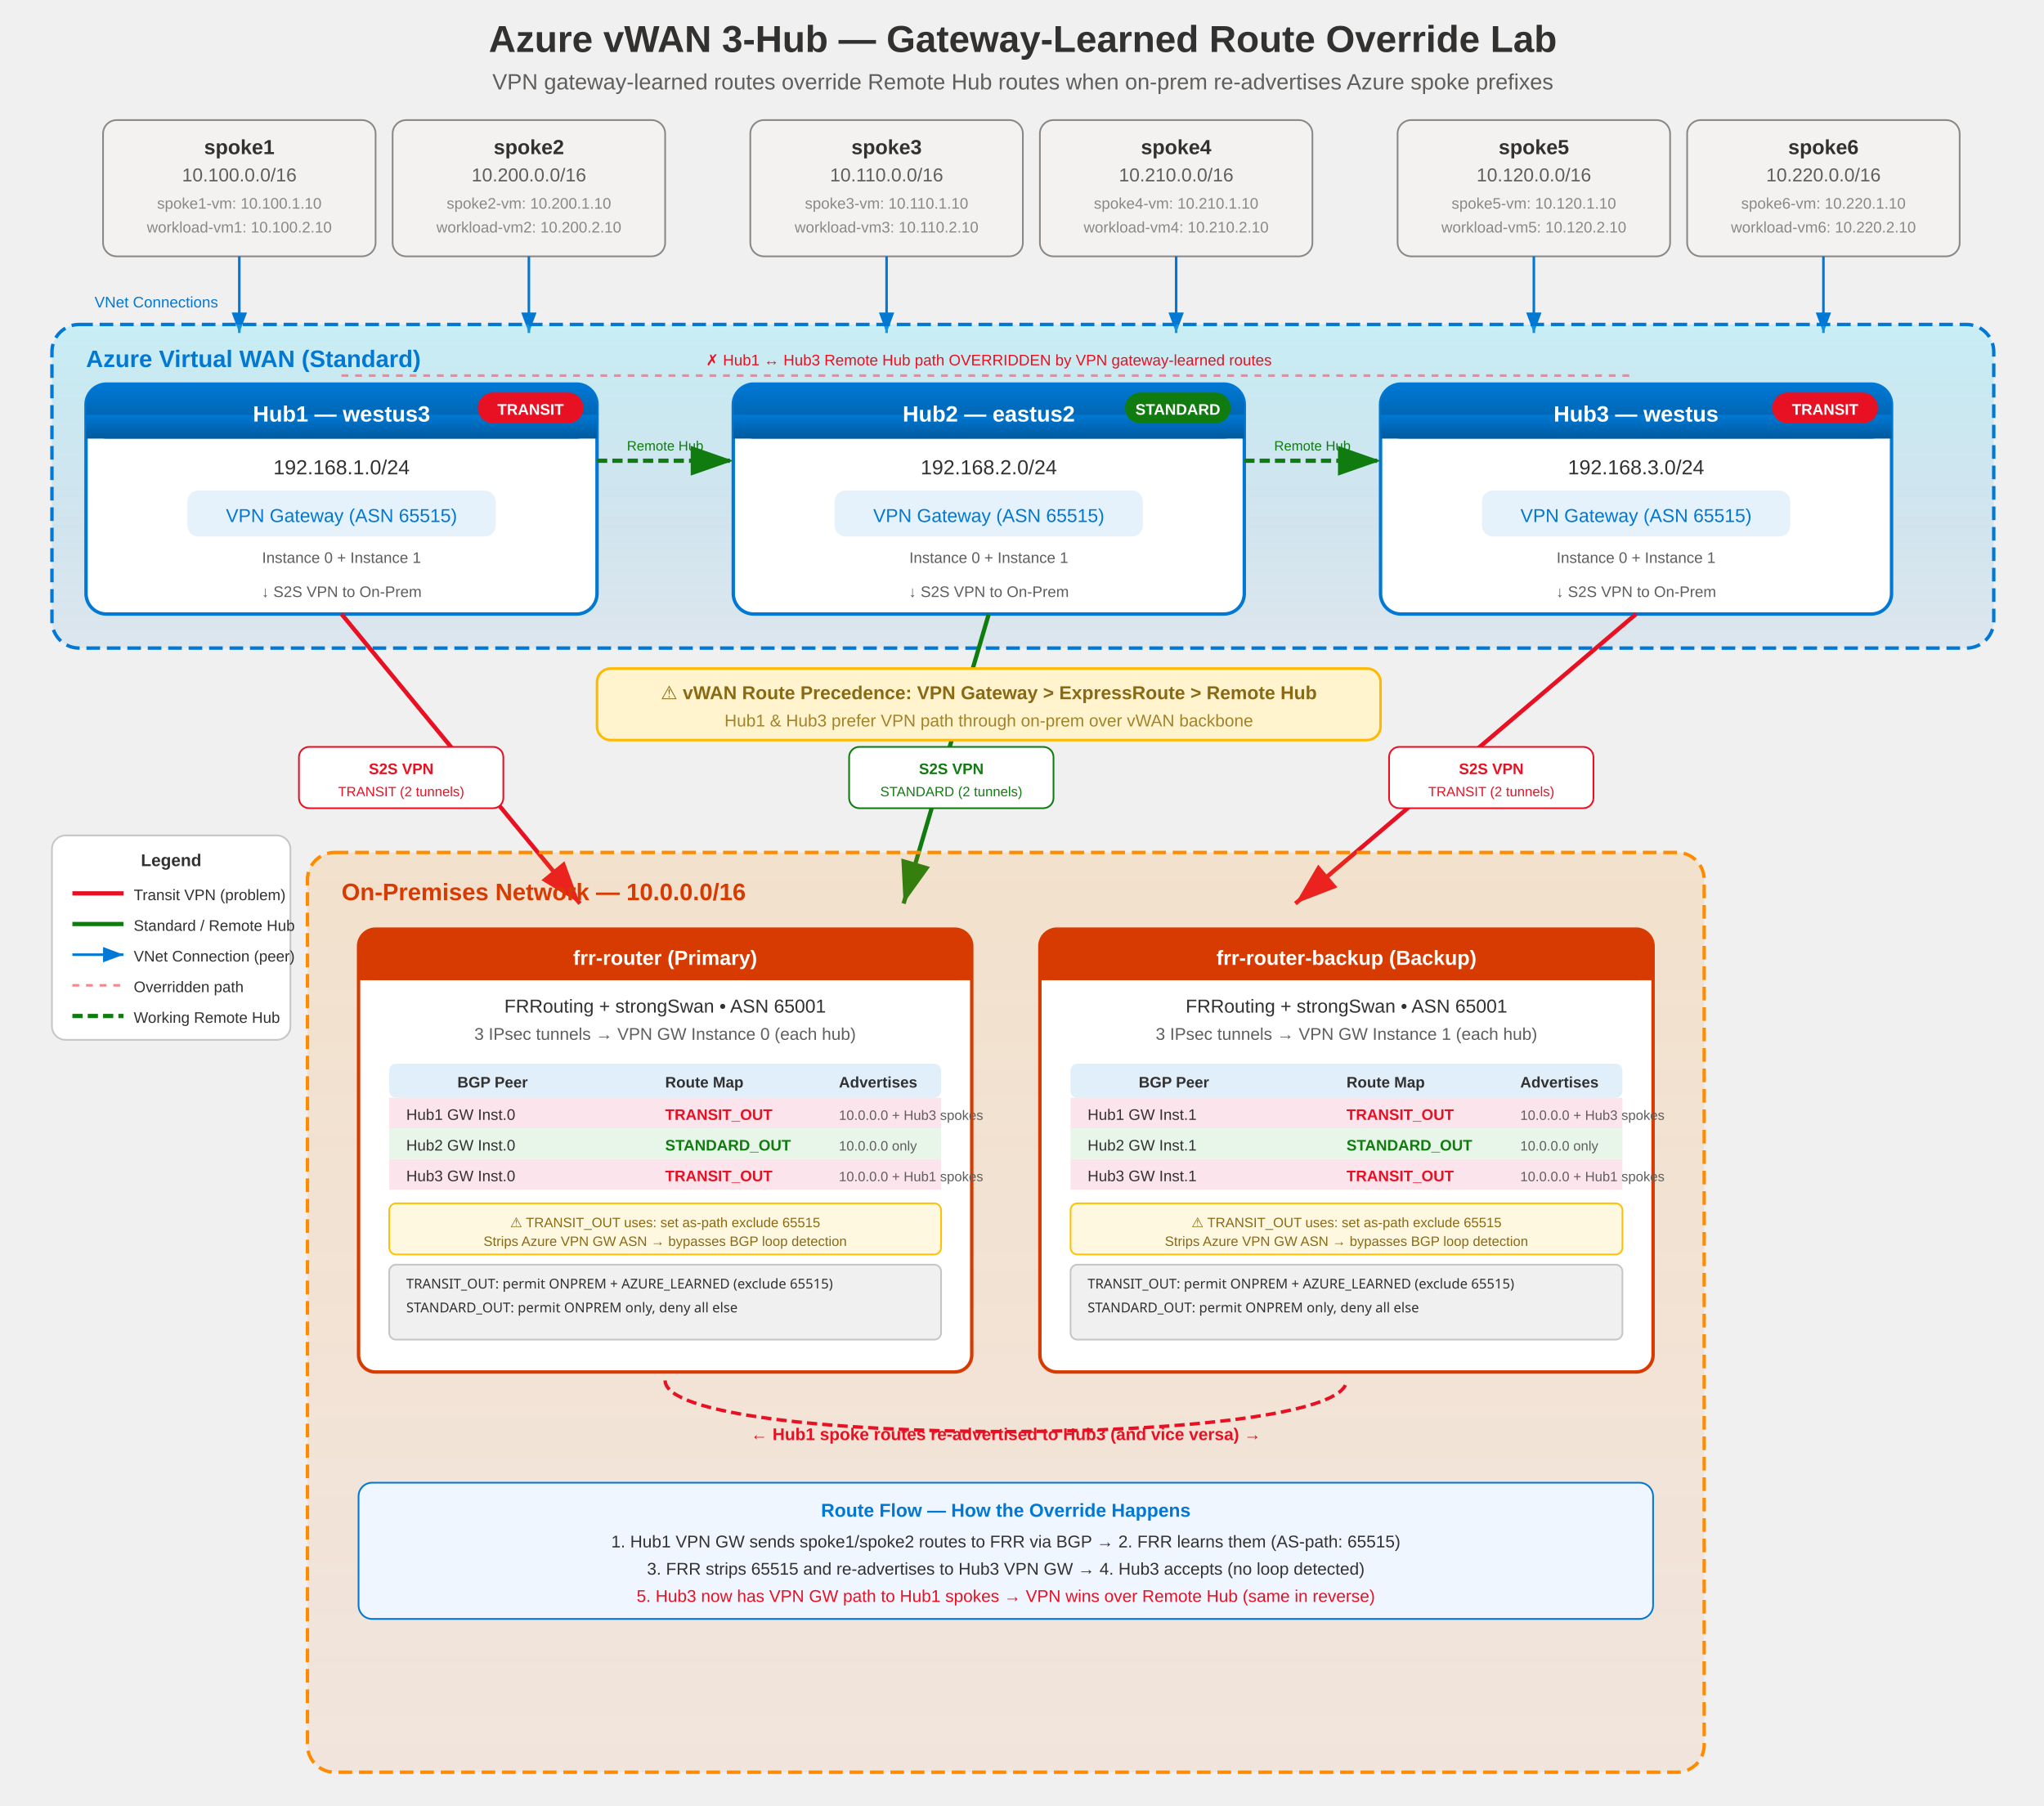
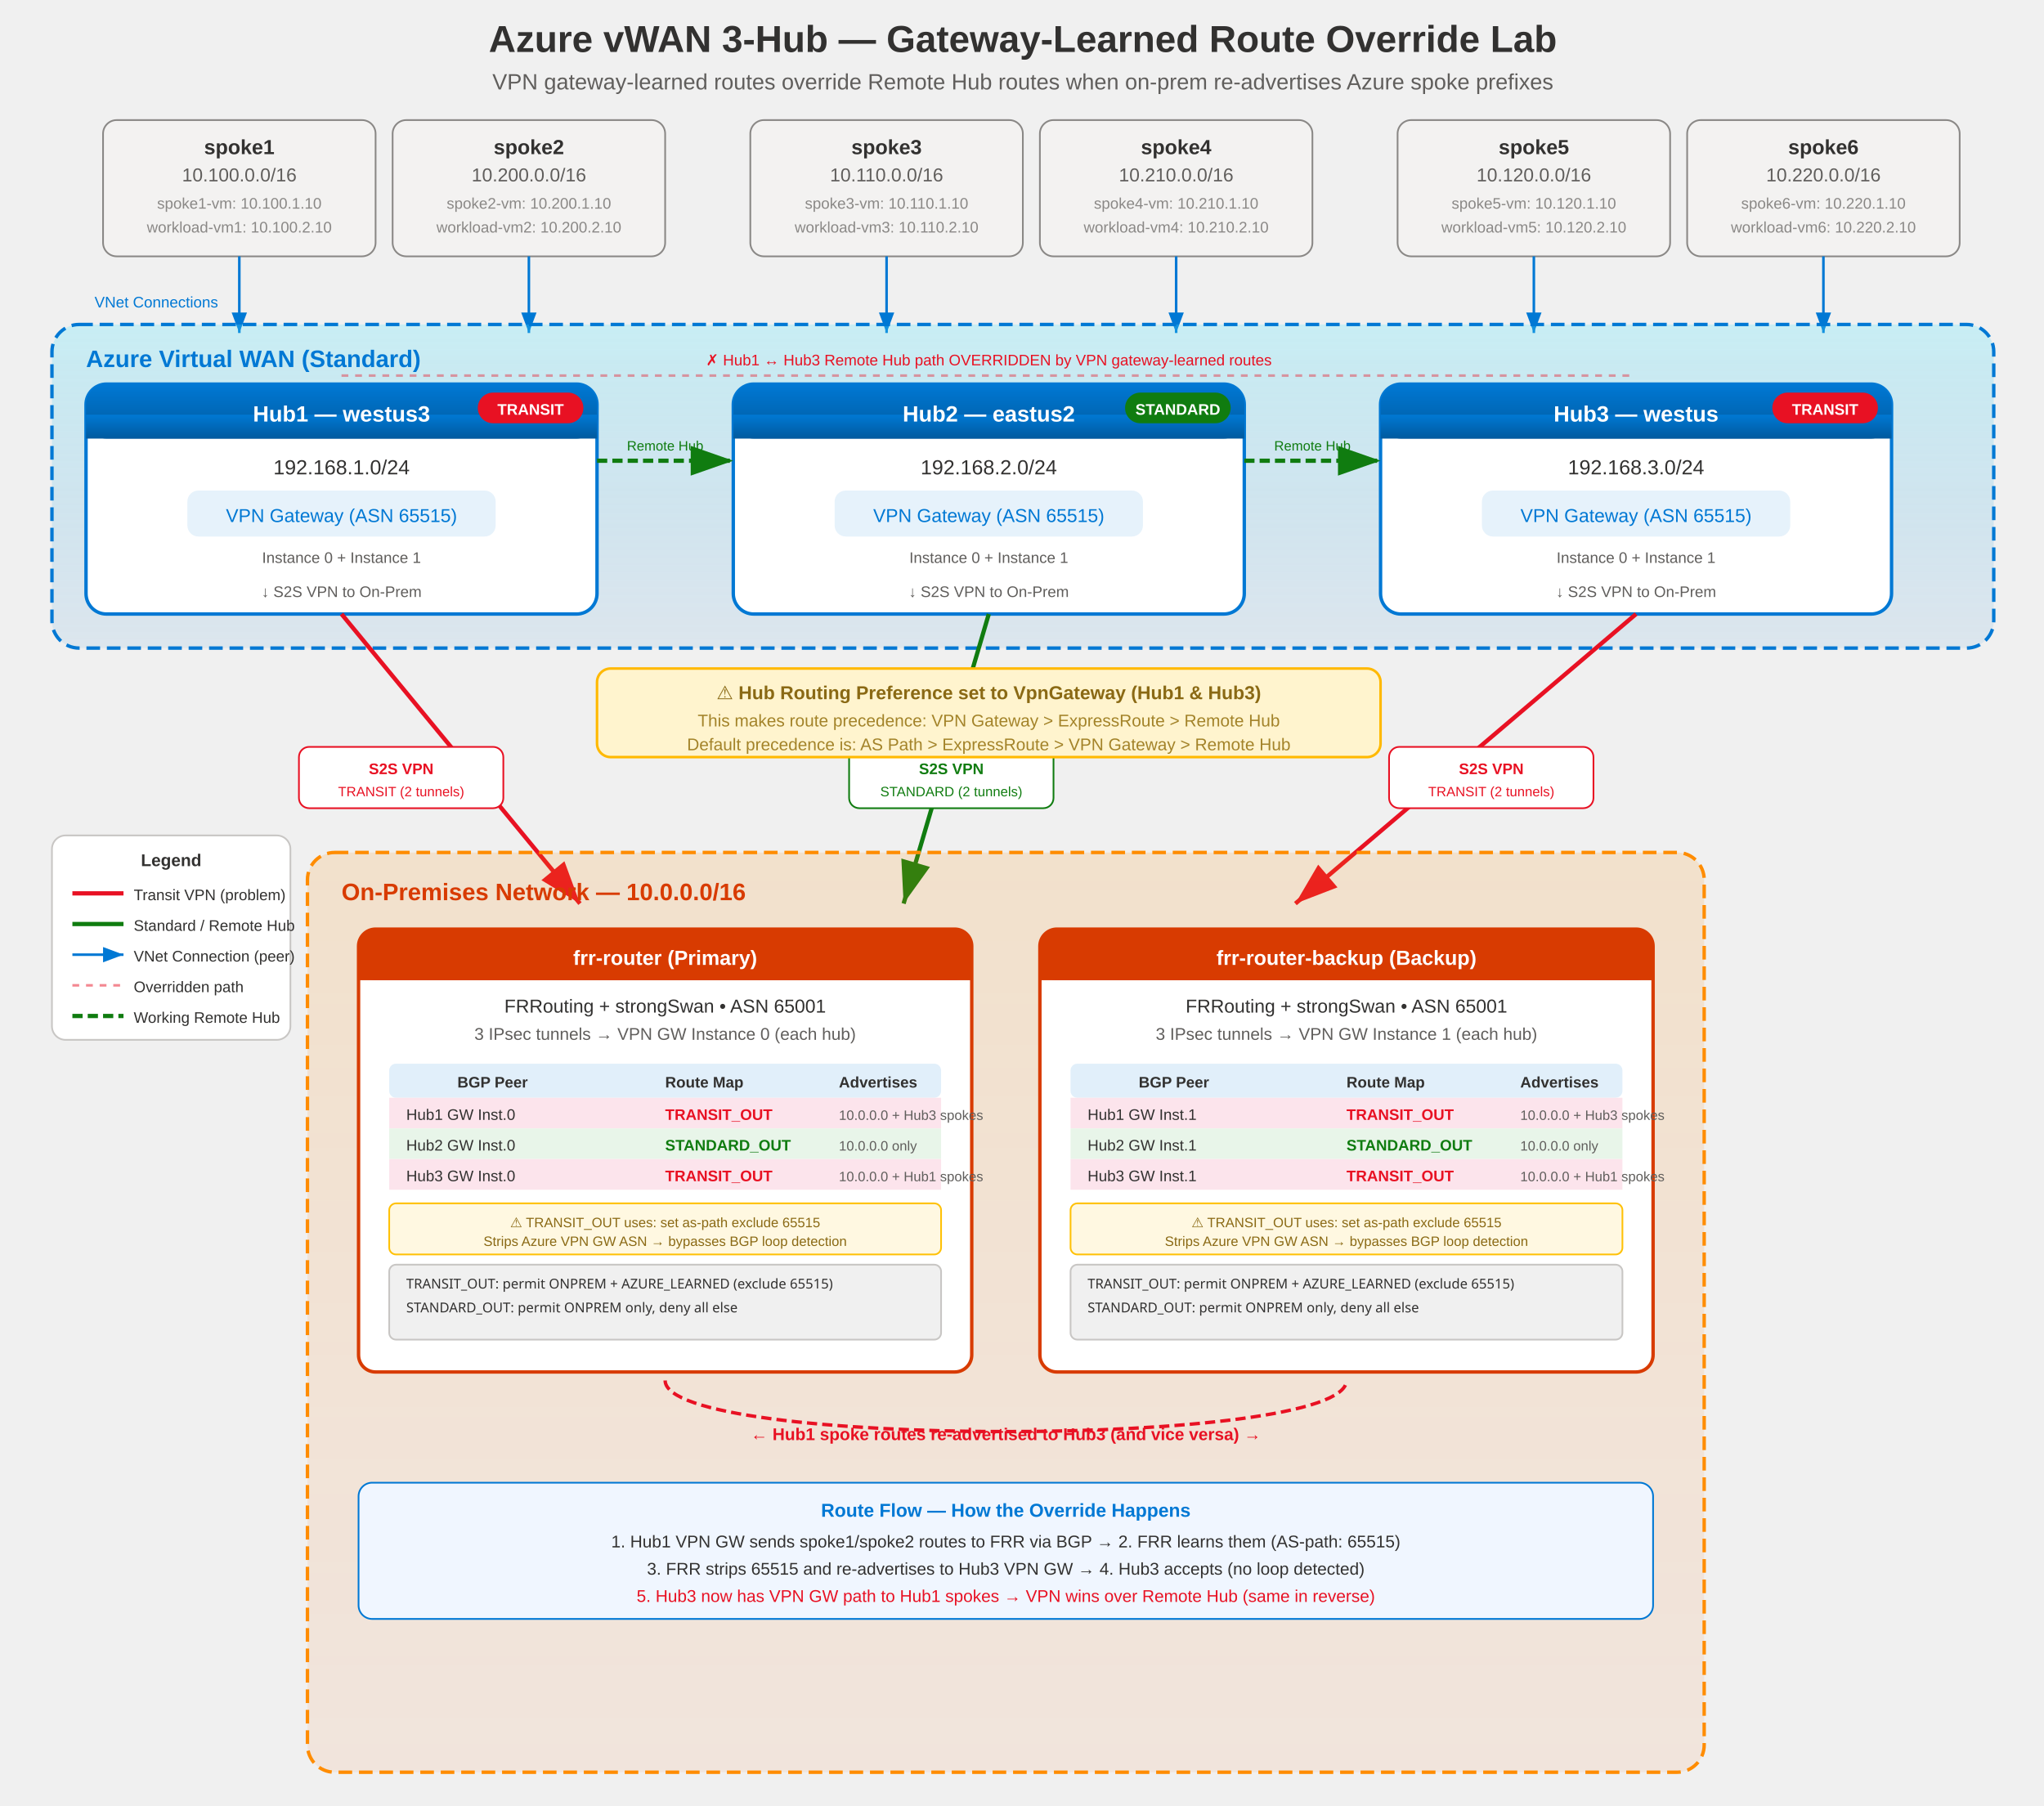
<svg xmlns="http://www.w3.org/2000/svg" version="1.1" width="1200" height="1060" viewBox="-0.5 -0.5 1200 1060" style="background-color: #ffffff;">
  <defs>
    <linearGradient id="azureBlue" x1="0%" y1="0%" x2="0%" y2="100%">
      <stop offset="0%" style="stop-color:#0078d4;stop-opacity:1" />
      <stop offset="100%" style="stop-color:#005a9e;stop-opacity:1" />
    </linearGradient>
    <linearGradient id="hubGrad" x1="0%" y1="0%" x2="0%" y2="100%">
      <stop offset="0%" style="stop-color:#50e6ff;stop-opacity:0.25" />
      <stop offset="100%" style="stop-color:#0078d4;stop-opacity:0.08" />
    </linearGradient>
    <linearGradient id="onpremGrad" x1="0%" y1="0%" x2="0%" y2="100%">
      <stop offset="0%" style="stop-color:#ff8c00;stop-opacity:0.15" />
      <stop offset="100%" style="stop-color:#ff6600;stop-opacity:0.08" />
    </linearGradient>
    <marker id="arrowTransit" markerWidth="10" markerHeight="7" refX="10" refY="3.5" orient="auto">
      <polygon points="0 0, 10 3.5, 0 7" fill="#e81123" />
    </marker>
    <marker id="arrowNormal" markerWidth="10" markerHeight="7" refX="10" refY="3.5" orient="auto">
      <polygon points="0 0, 10 3.5, 0 7" fill="#107c10" />
    </marker>
    <marker id="arrowBlue" markerWidth="8" markerHeight="6" refX="8" refY="3" orient="auto">
      <polygon points="0 0, 8 3, 0 6" fill="#0078d4" />
    </marker>
    <marker id="arrowBlueUp" markerWidth="8" markerHeight="6" refX="0" refY="3" orient="auto">
      <polygon points="8 0, 0 3, 8 6" fill="#0078d4" />
    </marker>
  </defs>
  <text x="600" y="30" text-anchor="middle" font-family="Segoe UI, Arial, sans-serif" font-size="22" font-weight="bold" fill="#323130">Azure vWAN 3-Hub — Gateway-Learned Route Override Lab</text>
  <text x="600" y="52" text-anchor="middle" font-family="Segoe UI, Arial, sans-serif" font-size="13" fill="#605e5c">VPN gateway-learned routes override Remote Hub routes when on-prem re-advertises Azure spoke prefixes</text>
  <rect x="60" y="70" width="160" height="80" rx="8" ry="8" fill="#f3f2f1" stroke="#8a8886" stroke-width="1" />
  <text x="140" y="90" text-anchor="middle" font-family="Segoe UI, Arial, sans-serif" font-size="12" font-weight="bold" fill="#323130">spoke1</text>
  <text x="140" y="106" text-anchor="middle" font-family="Segoe UI, Arial, sans-serif" font-size="11" fill="#605e5c">10.100.0.0/16</text>
  <text x="140" y="122" text-anchor="middle" font-family="Segoe UI, Arial, sans-serif" font-size="9" fill="#8a8886">spoke1-vm: 10.100.1.10</text>
  <text x="140" y="136" text-anchor="middle" font-family="Segoe UI, Arial, sans-serif" font-size="9" fill="#8a8886">workload-vm1: 10.100.2.10</text>
  <rect x="230" y="70" width="160" height="80" rx="8" ry="8" fill="#f3f2f1" stroke="#8a8886" stroke-width="1" />
  <text x="310" y="90" text-anchor="middle" font-family="Segoe UI, Arial, sans-serif" font-size="12" font-weight="bold" fill="#323130">spoke2</text>
  <text x="310" y="106" text-anchor="middle" font-family="Segoe UI, Arial, sans-serif" font-size="11" fill="#605e5c">10.200.0.0/16</text>
  <text x="310" y="122" text-anchor="middle" font-family="Segoe UI, Arial, sans-serif" font-size="9" fill="#8a8886">spoke2-vm: 10.200.1.10</text>
  <text x="310" y="136" text-anchor="middle" font-family="Segoe UI, Arial, sans-serif" font-size="9" fill="#8a8886">workload-vm2: 10.200.2.10</text>
  <rect x="440" y="70" width="160" height="80" rx="8" ry="8" fill="#f3f2f1" stroke="#8a8886" stroke-width="1" />
  <text x="520" y="90" text-anchor="middle" font-family="Segoe UI, Arial, sans-serif" font-size="12" font-weight="bold" fill="#323130">spoke3</text>
  <text x="520" y="106" text-anchor="middle" font-family="Segoe UI, Arial, sans-serif" font-size="11" fill="#605e5c">10.110.0.0/16</text>
  <text x="520" y="122" text-anchor="middle" font-family="Segoe UI, Arial, sans-serif" font-size="9" fill="#8a8886">spoke3-vm: 10.110.1.10</text>
  <text x="520" y="136" text-anchor="middle" font-family="Segoe UI, Arial, sans-serif" font-size="9" fill="#8a8886">workload-vm3: 10.110.2.10</text>
  <rect x="610" y="70" width="160" height="80" rx="8" ry="8" fill="#f3f2f1" stroke="#8a8886" stroke-width="1" />
  <text x="690" y="90" text-anchor="middle" font-family="Segoe UI, Arial, sans-serif" font-size="12" font-weight="bold" fill="#323130">spoke4</text>
  <text x="690" y="106" text-anchor="middle" font-family="Segoe UI, Arial, sans-serif" font-size="11" fill="#605e5c">10.210.0.0/16</text>
  <text x="690" y="122" text-anchor="middle" font-family="Segoe UI, Arial, sans-serif" font-size="9" fill="#8a8886">spoke4-vm: 10.210.1.10</text>
  <text x="690" y="136" text-anchor="middle" font-family="Segoe UI, Arial, sans-serif" font-size="9" fill="#8a8886">workload-vm4: 10.210.2.10</text>
  <rect x="820" y="70" width="160" height="80" rx="8" ry="8" fill="#f3f2f1" stroke="#8a8886" stroke-width="1" />
  <text x="900" y="90" text-anchor="middle" font-family="Segoe UI, Arial, sans-serif" font-size="12" font-weight="bold" fill="#323130">spoke5</text>
  <text x="900" y="106" text-anchor="middle" font-family="Segoe UI, Arial, sans-serif" font-size="11" fill="#605e5c">10.120.0.0/16</text>
  <text x="900" y="122" text-anchor="middle" font-family="Segoe UI, Arial, sans-serif" font-size="9" fill="#8a8886">spoke5-vm: 10.120.1.10</text>
  <text x="900" y="136" text-anchor="middle" font-family="Segoe UI, Arial, sans-serif" font-size="9" fill="#8a8886">workload-vm5: 10.120.2.10</text>
  <rect x="990" y="70" width="160" height="80" rx="8" ry="8" fill="#f3f2f1" stroke="#8a8886" stroke-width="1" />
  <text x="1070" y="90" text-anchor="middle" font-family="Segoe UI, Arial, sans-serif" font-size="12" font-weight="bold" fill="#323130">spoke6</text>
  <text x="1070" y="106" text-anchor="middle" font-family="Segoe UI, Arial, sans-serif" font-size="11" fill="#605e5c">10.220.0.0/16</text>
  <text x="1070" y="122" text-anchor="middle" font-family="Segoe UI, Arial, sans-serif" font-size="9" fill="#8a8886">spoke6-vm: 10.220.1.10</text>
  <text x="1070" y="136" text-anchor="middle" font-family="Segoe UI, Arial, sans-serif" font-size="9" fill="#8a8886">workload-vm6: 10.220.2.10</text>
  <line x1="140" y1="150" x2="140" y2="195" stroke="#0078d4" stroke-width="1.5" marker-end="url(#arrowBlue)" />
  <line x1="310" y1="150" x2="310" y2="195" stroke="#0078d4" stroke-width="1.5" marker-end="url(#arrowBlue)" />
  <line x1="520" y1="150" x2="520" y2="195" stroke="#0078d4" stroke-width="1.5" marker-end="url(#arrowBlue)" />
  <line x1="690" y1="150" x2="690" y2="195" stroke="#0078d4" stroke-width="1.5" marker-end="url(#arrowBlue)" />
  <line x1="900" y1="150" x2="900" y2="195" stroke="#0078d4" stroke-width="1.5" marker-end="url(#arrowBlue)" />
  <line x1="1070" y1="150" x2="1070" y2="195" stroke="#0078d4" stroke-width="1.5" marker-end="url(#arrowBlue)" />
  <text x="55" y="180" font-family="Segoe UI, Arial, sans-serif" font-size="9" fill="#0078d4">VNet Connections</text>
  <rect x="30" y="190" width="1140" height="190" rx="16" ry="16" fill="url(#hubGrad)" stroke="#0078d4" stroke-width="2" stroke-dasharray="8,4" />
  <text x="50" y="215" font-family="Segoe UI, Arial, sans-serif" font-size="14" font-weight="bold" fill="#0078d4">Azure Virtual WAN (Standard)</text>
  <rect x="50" y="225" width="300" height="135" rx="12" ry="12" fill="#ffffff" stroke="#0078d4" stroke-width="2" />
  <rect x="50" y="225" width="300" height="32" rx="12" ry="12" fill="url(#azureBlue)" />
  <rect x="50" y="243" width="300" height="14" fill="url(#azureBlue)" />
  <text x="200" y="247" text-anchor="middle" font-family="Segoe UI, Arial, sans-serif" font-size="13" font-weight="bold" fill="#ffffff">Hub1 — westus3</text>
  <rect x="280" y="230" width="62" height="18" rx="9" ry="9" fill="#e81123" />
  <text x="311" y="243" text-anchor="middle" font-family="Segoe UI, Arial, sans-serif" font-size="9" font-weight="bold" fill="#ffffff">TRANSIT</text>
  <text x="200" y="278" text-anchor="middle" font-family="Segoe UI, Arial, sans-serif" font-size="12" fill="#323130">192.168.1.0/24</text>
  <rect x="110" y="288" width="180" height="26" rx="6" ry="6" fill="#0078d4" opacity="0.1" stroke="#0078d4" stroke-width="1" />
  <text x="200" y="306" text-anchor="middle" font-family="Segoe UI, Arial, sans-serif" font-size="11" fill="#0078d4">VPN Gateway (ASN 65515)</text>
  <text x="200" y="330" text-anchor="middle" font-family="Segoe UI, Arial, sans-serif" font-size="9" fill="#605e5c">Instance 0 + Instance 1</text>
  <text x="200" y="350" text-anchor="middle" font-family="Segoe UI, Arial, sans-serif" font-size="9" fill="#605e5c">↓ S2S VPN to On-Prem</text>
  <rect x="430" y="225" width="300" height="135" rx="12" ry="12" fill="#ffffff" stroke="#0078d4" stroke-width="2" />
  <rect x="430" y="225" width="300" height="32" rx="12" ry="12" fill="url(#azureBlue)" />
  <rect x="430" y="243" width="300" height="14" fill="url(#azureBlue)" />
  <text x="580" y="247" text-anchor="middle" font-family="Segoe UI, Arial, sans-serif" font-size="13" font-weight="bold" fill="#ffffff">Hub2 — eastus2</text>
  <rect x="660" y="230" width="62" height="18" rx="9" ry="9" fill="#107c10" />
  <text x="691" y="243" text-anchor="middle" font-family="Segoe UI, Arial, sans-serif" font-size="9" font-weight="bold" fill="#ffffff">STANDARD</text>
  <text x="580" y="278" text-anchor="middle" font-family="Segoe UI, Arial, sans-serif" font-size="12" fill="#323130">192.168.2.0/24</text>
  <rect x="490" y="288" width="180" height="26" rx="6" ry="6" fill="#0078d4" opacity="0.1" stroke="#0078d4" stroke-width="1" />
  <text x="580" y="306" text-anchor="middle" font-family="Segoe UI, Arial, sans-serif" font-size="11" fill="#0078d4">VPN Gateway (ASN 65515)</text>
  <text x="580" y="330" text-anchor="middle" font-family="Segoe UI, Arial, sans-serif" font-size="9" fill="#605e5c">Instance 0 + Instance 1</text>
  <text x="580" y="350" text-anchor="middle" font-family="Segoe UI, Arial, sans-serif" font-size="9" fill="#605e5c">↓ S2S VPN to On-Prem</text>
  <rect x="810" y="225" width="300" height="135" rx="12" ry="12" fill="#ffffff" stroke="#0078d4" stroke-width="2" />
  <rect x="810" y="225" width="300" height="32" rx="12" ry="12" fill="url(#azureBlue)" />
  <rect x="810" y="243" width="300" height="14" fill="url(#azureBlue)" />
  <text x="960" y="247" text-anchor="middle" font-family="Segoe UI, Arial, sans-serif" font-size="13" font-weight="bold" fill="#ffffff">Hub3 — westus</text>
  <rect x="1040" y="230" width="62" height="18" rx="9" ry="9" fill="#e81123" />
  <text x="1071" y="243" text-anchor="middle" font-family="Segoe UI, Arial, sans-serif" font-size="9" font-weight="bold" fill="#ffffff">TRANSIT</text>
  <text x="960" y="278" text-anchor="middle" font-family="Segoe UI, Arial, sans-serif" font-size="12" fill="#323130">192.168.3.0/24</text>
  <rect x="870" y="288" width="180" height="26" rx="6" ry="6" fill="#0078d4" opacity="0.1" stroke="#0078d4" stroke-width="1" />
  <text x="960" y="306" text-anchor="middle" font-family="Segoe UI, Arial, sans-serif" font-size="11" fill="#0078d4">VPN Gateway (ASN 65515)</text>
  <text x="960" y="330" text-anchor="middle" font-family="Segoe UI, Arial, sans-serif" font-size="9" fill="#605e5c">Instance 0 + Instance 1</text>
  <text x="960" y="350" text-anchor="middle" font-family="Segoe UI, Arial, sans-serif" font-size="9" fill="#605e5c">↓ S2S VPN to On-Prem</text>
  <line x1="350" y1="270" x2="430" y2="270" stroke="#107c10" stroke-width="2.5" stroke-dasharray="6,3" marker-end="url(#arrowNormal)" />
  <text x="390" y="264" text-anchor="middle" font-family="Segoe UI, Arial, sans-serif" font-size="8" fill="#107c10">Remote Hub</text>
  <line x1="730" y1="270" x2="810" y2="270" stroke="#107c10" stroke-width="2.5" stroke-dasharray="6,3" marker-end="url(#arrowNormal)" />
  <text x="770" y="264" text-anchor="middle" font-family="Segoe UI, Arial, sans-serif" font-size="8" fill="#107c10">Remote Hub</text>
  <line x1="200" y1="220" x2="960" y2="220" stroke="#e81123" stroke-width="1.5" stroke-dasharray="4,4" opacity="0.4" />
  <text x="580" y="214" text-anchor="middle" font-family="Segoe UI, Arial, sans-serif" font-size="9" fill="#e81123">✗ Hub1 ↔ Hub3 Remote Hub path OVERRIDDEN by VPN gateway-learned routes</text>
  <line x1="200" y1="360" x2="340" y2="530" stroke="#e81123" stroke-width="2.5" marker-end="url(#arrowTransit)" />
  <rect x="175" y="438" width="120" height="36" rx="6" ry="6" fill="#ffffff" stroke="#e81123" stroke-width="1" />
  <text x="235" y="454" text-anchor="middle" font-family="Segoe UI, Arial, sans-serif" font-size="9" font-weight="bold" fill="#e81123">S2S VPN</text>
  <text x="235" y="467" text-anchor="middle" font-family="Segoe UI, Arial, sans-serif" font-size="8" fill="#e81123">TRANSIT (2 tunnels)</text>
  <line x1="580" y1="360" x2="530" y2="530" stroke="#107c10" stroke-width="2.5" marker-end="url(#arrowNormal)" />
  <rect x="498" y="438" width="120" height="36" rx="6" ry="6" fill="#ffffff" stroke="#107c10" stroke-width="1" />
  <text x="558" y="454" text-anchor="middle" font-family="Segoe UI, Arial, sans-serif" font-size="9" font-weight="bold" fill="#107c10">S2S VPN</text>
  <text x="558" y="467" text-anchor="middle" font-family="Segoe UI, Arial, sans-serif" font-size="8" fill="#107c10">STANDARD (2 tunnels)</text>
  <line x1="960" y1="360" x2="760" y2="530" stroke="#e81123" stroke-width="2.5" marker-end="url(#arrowTransit)" />
  <rect x="815" y="438" width="120" height="36" rx="6" ry="6" fill="#ffffff" stroke="#e81123" stroke-width="1" />
  <text x="875" y="454" text-anchor="middle" font-family="Segoe UI, Arial, sans-serif" font-size="9" font-weight="bold" fill="#e81123">S2S VPN</text>
  <text x="875" y="467" text-anchor="middle" font-family="Segoe UI, Arial, sans-serif" font-size="8" fill="#e81123">TRANSIT (2 tunnels)</text>
-   <rect x="350" y="392" width="460" height="42" rx="8" ry="8" fill="#fff4ce" stroke="#ffb900" stroke-width="1.5" />
-   <text x="580" y="410" text-anchor="middle" font-family="Segoe UI, Arial, sans-serif" font-size="11" font-weight="bold" fill="#8a6914">⚠ vWAN Route Precedence: VPN Gateway  &gt;  ExpressRoute  &gt;  Remote Hub</text>
-   <text x="580" y="426" text-anchor="middle" font-family="Segoe UI, Arial, sans-serif" font-size="10" fill="#a38329">Hub1 &amp; Hub3 prefer VPN path through on-prem over vWAN backbone</text>
+   <rect x="350" y="392" width="460" height="52" rx="8" ry="8" fill="#fff4ce" stroke="#ffb900" stroke-width="1.5" />
+   <text x="580" y="410" text-anchor="middle" font-family="Segoe UI, Arial, sans-serif" font-size="11" font-weight="bold" fill="#8a6914">⚠ Hub Routing Preference set to VpnGateway (Hub1 &amp; Hub3)</text>
+   <text x="580" y="426" text-anchor="middle" font-family="Segoe UI, Arial, sans-serif" font-size="10" fill="#a38329">This makes route precedence: VPN Gateway &gt; ExpressRoute &gt; Remote Hub</text>
+   <text x="580" y="440" text-anchor="middle" font-family="Segoe UI, Arial, sans-serif" font-size="10" fill="#a38329">Default precedence is: AS Path &gt; ExpressRoute &gt; VPN Gateway &gt; Remote Hub</text>
  <rect x="180" y="500" width="820" height="540" rx="16" ry="16" fill="url(#onpremGrad)" stroke="#ff8c00" stroke-width="2" stroke-dasharray="8,4" />
  <text x="200" y="528" font-family="Segoe UI, Arial, sans-serif" font-size="14" font-weight="bold" fill="#d83b01">On-Premises Network — 10.0.0.0/16</text>
  <rect x="210" y="545" width="360" height="260" rx="10" ry="10" fill="#ffffff" stroke="#d83b01" stroke-width="2" />
  <rect x="210" y="545" width="360" height="30" rx="10" ry="10" fill="#d83b01" />
  <rect x="210" y="561" width="360" height="14" fill="#d83b01" />
  <text x="390" y="566" text-anchor="middle" font-family="Segoe UI, Arial, sans-serif" font-size="12" font-weight="bold" fill="#ffffff">frr-router (Primary)</text>
  <text x="390" y="594" text-anchor="middle" font-family="Segoe UI, Arial, sans-serif" font-size="11" fill="#323130">FRRouting + strongSwan  •  ASN 65001</text>
  <text x="390" y="610" text-anchor="middle" font-family="Segoe UI, Arial, sans-serif" font-size="10" fill="#605e5c">3 IPsec tunnels → VPN GW Instance 0 (each hub)</text>
  <rect x="228" y="624" width="324" height="20" rx="4" ry="4" fill="#0078d4" opacity="0.12" />
  <text x="268" y="638" font-family="Segoe UI, Arial, sans-serif" font-size="9" font-weight="bold" fill="#323130">BGP Peer</text>
  <text x="390" y="638" font-family="Segoe UI, Arial, sans-serif" font-size="9" font-weight="bold" fill="#323130">Route Map</text>
  <text x="492" y="638" font-family="Segoe UI, Arial, sans-serif" font-size="9" font-weight="bold" fill="#323130">Advertises</text>
  <rect x="228" y="644" width="324" height="18" fill="#fce4ec" />
  <text x="238" y="657" font-family="Segoe UI, Arial, sans-serif" font-size="9" fill="#323130">Hub1 GW Inst.0</text>
  <text x="390" y="657" font-family="Segoe UI, Arial, sans-serif" font-size="9" font-weight="bold" fill="#e81123">TRANSIT_OUT</text>
  <text x="492" y="657" font-family="Segoe UI, Arial, sans-serif" font-size="8" fill="#605e5c">10.0.0.0 + Hub3 spokes</text>
  <rect x="228" y="662" width="324" height="18" fill="#e8f5e9" />
  <text x="238" y="675" font-family="Segoe UI, Arial, sans-serif" font-size="9" fill="#323130">Hub2 GW Inst.0</text>
  <text x="390" y="675" font-family="Segoe UI, Arial, sans-serif" font-size="9" font-weight="bold" fill="#107c10">STANDARD_OUT</text>
  <text x="492" y="675" font-family="Segoe UI, Arial, sans-serif" font-size="8" fill="#605e5c">10.0.0.0 only</text>
  <rect x="228" y="680" width="324" height="18" fill="#fce4ec" />
  <text x="238" y="693" font-family="Segoe UI, Arial, sans-serif" font-size="9" fill="#323130">Hub3 GW Inst.0</text>
  <text x="390" y="693" font-family="Segoe UI, Arial, sans-serif" font-size="9" font-weight="bold" fill="#e81123">TRANSIT_OUT</text>
  <text x="492" y="693" font-family="Segoe UI, Arial, sans-serif" font-size="8" fill="#605e5c">10.0.0.0 + Hub1 spokes</text>
  <rect x="228" y="706" width="324" height="30" rx="4" ry="4" fill="#fff8e1" stroke="#ffc107" stroke-width="1" />
  <text x="390" y="720" text-anchor="middle" font-family="Segoe UI, Arial, sans-serif" font-size="8" fill="#8a6914">⚠ TRANSIT_OUT uses: set as-path exclude 65515</text>
  <text x="390" y="731" text-anchor="middle" font-family="Segoe UI, Arial, sans-serif" font-size="8" fill="#8a6914">Strips Azure VPN GW ASN → bypasses BGP loop detection</text>
  <rect x="228" y="742" width="324" height="44" rx="4" ry="4" fill="#f0f0f0" stroke="#c8c6c4" stroke-width="1" />
  <text x="238" y="756" font-family="Segoe UI, Consolas, monospace" font-size="8" fill="#323130">TRANSIT_OUT:  permit ONPREM + AZURE_LEARNED (exclude 65515)</text>
  <text x="238" y="770" font-family="Segoe UI, Consolas, monospace" font-size="8" fill="#323130">STANDARD_OUT: permit ONPREM only, deny all else</text>
  <rect x="610" y="545" width="360" height="260" rx="10" ry="10" fill="#ffffff" stroke="#d83b01" stroke-width="2" />
  <rect x="610" y="545" width="360" height="30" rx="10" ry="10" fill="#d83b01" />
  <rect x="610" y="561" width="360" height="14" fill="#d83b01" />
  <text x="790" y="566" text-anchor="middle" font-family="Segoe UI, Arial, sans-serif" font-size="12" font-weight="bold" fill="#ffffff">frr-router-backup (Backup)</text>
  <text x="790" y="594" text-anchor="middle" font-family="Segoe UI, Arial, sans-serif" font-size="11" fill="#323130">FRRouting + strongSwan  •  ASN 65001</text>
  <text x="790" y="610" text-anchor="middle" font-family="Segoe UI, Arial, sans-serif" font-size="10" fill="#605e5c">3 IPsec tunnels → VPN GW Instance 1 (each hub)</text>
  <rect x="628" y="624" width="324" height="20" rx="4" ry="4" fill="#0078d4" opacity="0.12" />
  <text x="668" y="638" font-family="Segoe UI, Arial, sans-serif" font-size="9" font-weight="bold" fill="#323130">BGP Peer</text>
  <text x="790" y="638" font-family="Segoe UI, Arial, sans-serif" font-size="9" font-weight="bold" fill="#323130">Route Map</text>
  <text x="892" y="638" font-family="Segoe UI, Arial, sans-serif" font-size="9" font-weight="bold" fill="#323130">Advertises</text>
  <rect x="628" y="644" width="324" height="18" fill="#fce4ec" />
  <text x="638" y="657" font-family="Segoe UI, Arial, sans-serif" font-size="9" fill="#323130">Hub1 GW Inst.1</text>
  <text x="790" y="657" font-family="Segoe UI, Arial, sans-serif" font-size="9" font-weight="bold" fill="#e81123">TRANSIT_OUT</text>
  <text x="892" y="657" font-family="Segoe UI, Arial, sans-serif" font-size="8" fill="#605e5c">10.0.0.0 + Hub3 spokes</text>
  <rect x="628" y="662" width="324" height="18" fill="#e8f5e9" />
  <text x="638" y="675" font-family="Segoe UI, Arial, sans-serif" font-size="9" fill="#323130">Hub2 GW Inst.1</text>
  <text x="790" y="675" font-family="Segoe UI, Arial, sans-serif" font-size="9" font-weight="bold" fill="#107c10">STANDARD_OUT</text>
  <text x="892" y="675" font-family="Segoe UI, Arial, sans-serif" font-size="8" fill="#605e5c">10.0.0.0 only</text>
  <rect x="628" y="680" width="324" height="18" fill="#fce4ec" />
  <text x="638" y="693" font-family="Segoe UI, Arial, sans-serif" font-size="9" fill="#323130">Hub3 GW Inst.1</text>
  <text x="790" y="693" font-family="Segoe UI, Arial, sans-serif" font-size="9" font-weight="bold" fill="#e81123">TRANSIT_OUT</text>
  <text x="892" y="693" font-family="Segoe UI, Arial, sans-serif" font-size="8" fill="#605e5c">10.0.0.0 + Hub1 spokes</text>
  <rect x="628" y="706" width="324" height="30" rx="4" ry="4" fill="#fff8e1" stroke="#ffc107" stroke-width="1" />
  <text x="790" y="720" text-anchor="middle" font-family="Segoe UI, Arial, sans-serif" font-size="8" fill="#8a6914">⚠ TRANSIT_OUT uses: set as-path exclude 65515</text>
  <text x="790" y="731" text-anchor="middle" font-family="Segoe UI, Arial, sans-serif" font-size="8" fill="#8a6914">Strips Azure VPN GW ASN → bypasses BGP loop detection</text>
  <rect x="628" y="742" width="324" height="44" rx="4" ry="4" fill="#f0f0f0" stroke="#c8c6c4" stroke-width="1" />
  <text x="638" y="756" font-family="Segoe UI, Consolas, monospace" font-size="8" fill="#323130">TRANSIT_OUT:  permit ONPREM + AZURE_LEARNED (exclude 65515)</text>
  <text x="638" y="770" font-family="Segoe UI, Consolas, monospace" font-size="8" fill="#323130">STANDARD_OUT: permit ONPREM only, deny all else</text>
  <path d="M 390 810 C 390 850, 790 850, 790 810" fill="none" stroke="#e81123" stroke-width="2" stroke-dasharray="6,3" />
  <text x="590" y="845" text-anchor="middle" font-family="Segoe UI, Arial, sans-serif" font-size="10" font-weight="bold" fill="#e81123">← Hub1 spoke routes re-advertised to Hub3 (and vice versa) →</text>
  <rect x="210" y="870" width="760" height="80" rx="8" ry="8" fill="#f0f6ff" stroke="#0078d4" stroke-width="1" />
  <text x="590" y="890" text-anchor="middle" font-family="Segoe UI, Arial, sans-serif" font-size="11" font-weight="bold" fill="#0078d4">Route Flow — How the Override Happens</text>
  <text x="590" y="908" text-anchor="middle" font-family="Segoe UI, Arial, sans-serif" font-size="10" fill="#323130">1. Hub1 VPN GW sends spoke1/spoke2 routes to FRR via BGP  →  2. FRR learns them (AS-path: 65515)</text>
  <text x="590" y="924" text-anchor="middle" font-family="Segoe UI, Arial, sans-serif" font-size="10" fill="#323130">3. FRR strips 65515 and re-advertises to Hub3 VPN GW  →  4. Hub3 accepts (no loop detected)</text>
  <text x="590" y="940" text-anchor="middle" font-family="Segoe UI, Arial, sans-serif" font-size="10" fill="#e81123">5. Hub3 now has VPN GW path to Hub1 spokes → VPN wins over Remote Hub (same in reverse)</text>
  <rect x="30" y="490" width="140" height="120" rx="8" ry="8" fill="#ffffff" stroke="#c8c6c4" stroke-width="1" />
  <text x="100" y="508" text-anchor="middle" font-family="Segoe UI, Arial, sans-serif" font-size="10" font-weight="bold" fill="#323130">Legend</text>
  <line x1="42" y1="524" x2="72" y2="524" stroke="#e81123" stroke-width="2.5" />
  <text x="78" y="528" font-family="Segoe UI, Arial, sans-serif" font-size="9" fill="#323130">Transit VPN (problem)</text>
  <line x1="42" y1="542" x2="72" y2="542" stroke="#107c10" stroke-width="2.5" />
  <text x="78" y="546" font-family="Segoe UI, Arial, sans-serif" font-size="9" fill="#323130">Standard / Remote Hub</text>
  <line x1="42" y1="560" x2="72" y2="560" stroke="#0078d4" stroke-width="1.5" marker-end="url(#arrowBlue)" />
  <text x="78" y="564" font-family="Segoe UI, Arial, sans-serif" font-size="9" fill="#323130">VNet Connection (peer)</text>
  <line x1="42" y1="578" x2="72" y2="578" stroke="#e81123" stroke-width="1.5" stroke-dasharray="4,4" opacity="0.5" />
  <text x="78" y="582" font-family="Segoe UI, Arial, sans-serif" font-size="9" fill="#323130">Overridden path</text>
  <line x1="42" y1="596" x2="72" y2="596" stroke="#107c10" stroke-width="2.5" stroke-dasharray="6,3" />
  <text x="78" y="600" font-family="Segoe UI, Arial, sans-serif" font-size="9" fill="#323130">Working Remote Hub</text>
</svg>
